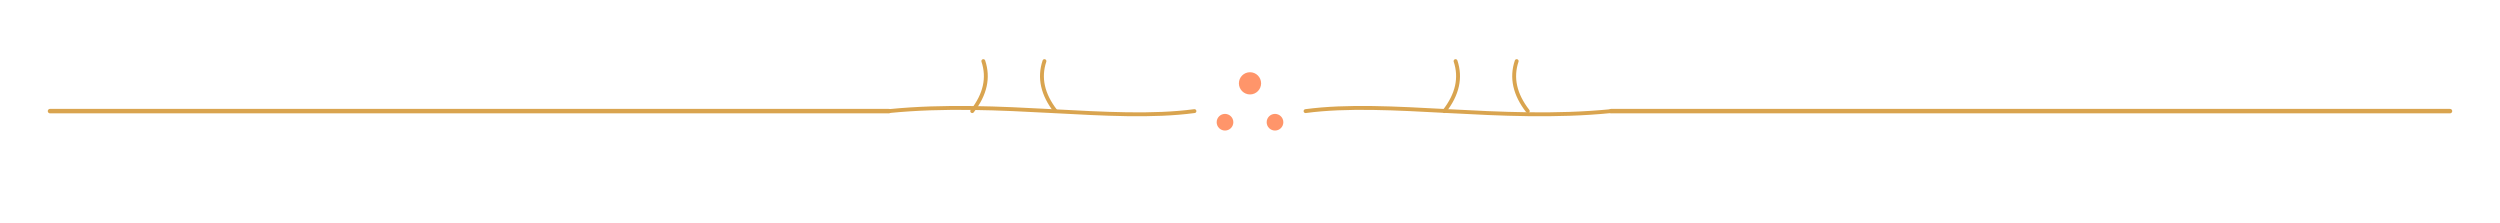
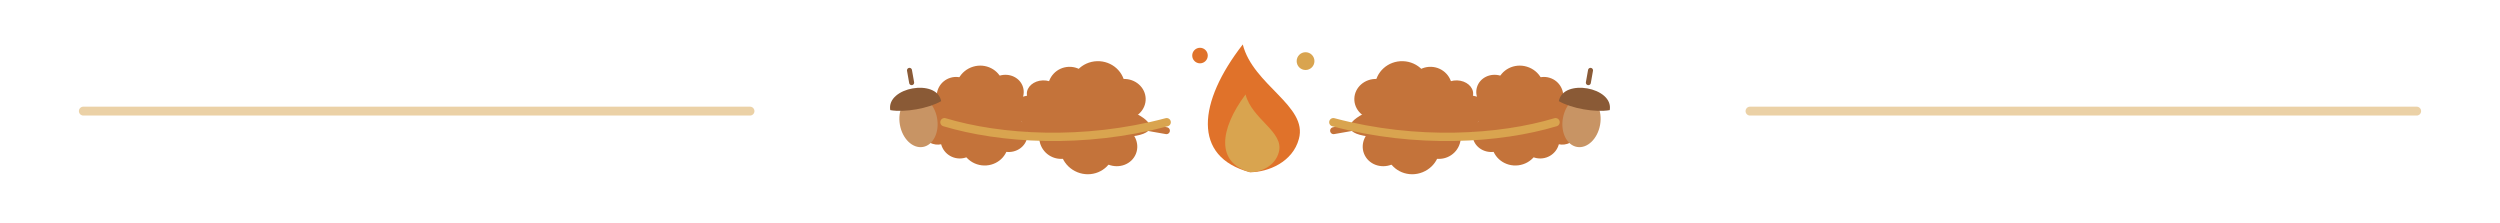
<svg xmlns="http://www.w3.org/2000/svg" viewBox="0 0 900 80" role="img" aria-labelledby="t d">
-   <path d="M18 40 H320 M580 40 H882" stroke="#d9a44f" stroke-width="1.6" fill="none" stroke-linecap="round" stroke-linejoin="round" />
-   <g fill="none" stroke-linecap="round" stroke-linejoin="round" stroke="#d9a44f" stroke-width="1.4">
-     <path d="M320,40 C360,36 400,44 430,40" />
-     <path d="M470,40 C500,36 540,44 580,40" />
-     <path d="M350,40 q7,-9 4,-18" />
-     <path d="M380,40 q-7,-9 -4,-18" />
-     <path d="M520,40 q7,-9 4,-18" />
-     <path d="M550,40 q-7,-9 -4,-18" />
+   <path d="M30,40 H270 M630,40 H870" stroke="#d9a44f" stroke-width="3.2" stroke-linecap="round" fill="none" stroke-opacity=".5" />
+   <g transform="translate(414,46) rotate(190)">
+     <ellipse cx="11" cy="-8.5" rx="7.8" ry="7.3" transform="rotate(12 11 -8.5)" fill="#c4733a" />
+     <ellipse cx="11" cy="8.5" rx="7.8" ry="7.3" transform="rotate(-12 11 8.5)" fill="#c4733a" />
+     <ellipse cx="21" cy="-11" rx="9.8" ry="9.5" transform="rotate(12 21 -11)" fill="#c4733a" />
+     <ellipse cx="21" cy="11" rx="9.8" ry="9.5" transform="rotate(-12 21 11)" fill="#c4733a" />
+     <ellipse cx="31" cy="-9" rx="7.8" ry="7.7" transform="rotate(12 31 -9)" fill="#c4733a" />
+     <ellipse cx="31" cy="9" rx="7.8" ry="7.7" transform="rotate(-12 31 9)" fill="#c4733a" />
+     <ellipse cx="40" cy="-5.5" rx="5.9" ry="4.7" transform="rotate(12 40 -5.5)" fill="#c4733a" />
+     <ellipse cx="40" cy="5.5" rx="5.9" ry="4.7" transform="rotate(-12 40 5.5)" fill="#c4733a" />
+     <ellipse cx="25" cy="0" rx="25" ry="6.5" fill="#c4733a" />
+     <circle cx="49" cy="0" r="3" fill="#c4733a" />
+     <path d="M-6,0 L6,0" stroke="#c4733a" stroke-width="2.5" stroke-linecap="round" />
  </g>
-   <circle cx="450" cy="30" r="4" fill="#ff8a5a" stroke="none" opacity=".9" />
-   <circle cx="441" cy="44" r="3" fill="#ff8a5a" stroke="none" opacity=".9" />
-   <circle cx="459" cy="44" r="3" fill="#ff8a5a" stroke="none" opacity=".9" />
+   <g transform="translate(372,40) rotate(175)">
+     <ellipse cx="9.7" cy="-7.5" rx="6.9" ry="6.4" transform="rotate(12 9.7 -7.5)" fill="#c4733a" />
+     <ellipse cx="9.7" cy="7.5" rx="6.9" ry="6.4" transform="rotate(-12 9.7 7.5)" fill="#c4733a" />
+     <ellipse cx="18.5" cy="-9.7" rx="8.6" ry="8.3" transform="rotate(12 18.5 -9.7)" fill="#c4733a" />
+     <ellipse cx="18.5" cy="9.7" rx="8.6" ry="8.3" transform="rotate(-12 18.5 9.7)" fill="#c4733a" />
+     <ellipse cx="27.3" cy="-7.9" rx="6.9" ry="6.8" transform="rotate(12 27.3 -7.9)" fill="#c4733a" />
+     <ellipse cx="27.3" cy="7.9" rx="6.9" ry="6.8" transform="rotate(-12 27.3 7.9)" fill="#c4733a" />
+     <ellipse cx="35.2" cy="-4.8" rx="5.1" ry="4.2" transform="rotate(12 35.2 -4.8)" fill="#c4733a" />
+     <ellipse cx="35.2" cy="4.8" rx="5.1" ry="4.2" transform="rotate(-12 35.2 4.8)" fill="#c4733a" />
+     <ellipse cx="22" cy="0" rx="22" ry="5.7" fill="#c4733a" />
+     <circle cx="43.1" cy="0" r="2.6" fill="#c4733a" />
+     <path d="M-5.3,0 L5.3,0" stroke="#c4733a" stroke-width="2.2" stroke-linecap="round" />
+   </g>
+   <g transform="translate(330,40) rotate(-10)">
+     <ellipse cx="0" cy="3.8" rx="6.8" ry="9.3" fill="#c89464" />
+     <path d="M-9.3,-2 C-9.3,-10.4 9.3,-10.4 9.3,-2 C4.4,-0.2 -4.4,-0.2 -9.3,-2Z" fill="#8a5a36" />
+     <path d="M0,-10.4 L0,-14.9" stroke="#8a5a36" stroke-width="1.8" stroke-linecap="round" />
+   </g>
+   <path d="M420,44 C390,52 360,50 340,44" fill="none" stroke="#d9a44f" stroke-width="3" stroke-linecap="round" />
+   <g transform="translate(900,0) scale(-1,1)">
+     <g transform="translate(414,46) rotate(190)">
+       <ellipse cx="11" cy="-8.5" rx="7.8" ry="7.3" transform="rotate(12 11 -8.5)" fill="#c4733a" />
+       <ellipse cx="11" cy="8.5" rx="7.8" ry="7.3" transform="rotate(-12 11 8.5)" fill="#c4733a" />
+       <ellipse cx="21" cy="-11" rx="9.8" ry="9.5" transform="rotate(12 21 -11)" fill="#c4733a" />
+       <ellipse cx="21" cy="11" rx="9.8" ry="9.5" transform="rotate(-12 21 11)" fill="#c4733a" />
+       <ellipse cx="31" cy="-9" rx="7.8" ry="7.7" transform="rotate(12 31 -9)" fill="#c4733a" />
+       <ellipse cx="31" cy="9" rx="7.8" ry="7.7" transform="rotate(-12 31 9)" fill="#c4733a" />
+       <ellipse cx="40" cy="-5.5" rx="5.9" ry="4.7" transform="rotate(12 40 -5.5)" fill="#c4733a" />
+       <ellipse cx="40" cy="5.5" rx="5.9" ry="4.7" transform="rotate(-12 40 5.5)" fill="#c4733a" />
+       <ellipse cx="25" cy="0" rx="25" ry="6.5" fill="#c4733a" />
+       <circle cx="49" cy="0" r="3" fill="#c4733a" />
+       <path d="M-6,0 L6,0" stroke="#c4733a" stroke-width="2.5" stroke-linecap="round" />
+     </g>
+     <g transform="translate(372,40) rotate(175)">
+       <ellipse cx="9.7" cy="-7.5" rx="6.9" ry="6.4" transform="rotate(12 9.7 -7.5)" fill="#c4733a" />
+       <ellipse cx="9.7" cy="7.5" rx="6.9" ry="6.4" transform="rotate(-12 9.7 7.5)" fill="#c4733a" />
+       <ellipse cx="18.5" cy="-9.7" rx="8.6" ry="8.3" transform="rotate(12 18.5 -9.7)" fill="#c4733a" />
+       <ellipse cx="18.5" cy="9.7" rx="8.6" ry="8.3" transform="rotate(-12 18.5 9.7)" fill="#c4733a" />
+       <ellipse cx="27.3" cy="-7.9" rx="6.9" ry="6.8" transform="rotate(12 27.3 -7.9)" fill="#c4733a" />
+       <ellipse cx="27.3" cy="7.9" rx="6.9" ry="6.8" transform="rotate(-12 27.3 7.9)" fill="#c4733a" />
+       <ellipse cx="35.2" cy="-4.8" rx="5.1" ry="4.2" transform="rotate(12 35.2 -4.8)" fill="#c4733a" />
+       <ellipse cx="35.2" cy="4.8" rx="5.1" ry="4.2" transform="rotate(-12 35.2 4.8)" fill="#c4733a" />
+       <ellipse cx="22" cy="0" rx="22" ry="5.7" fill="#c4733a" />
+       <circle cx="43.1" cy="0" r="2.6" fill="#c4733a" />
+       <path d="M-5.3,0 L5.3,0" stroke="#c4733a" stroke-width="2.2" stroke-linecap="round" />
+     </g>
+     <g transform="translate(330,40) rotate(-10)">
+       <ellipse cx="0" cy="3.8" rx="6.8" ry="9.3" fill="#c89464" />
+       <path d="M-9.3,-2 C-9.3,-10.4 9.3,-10.4 9.3,-2 C4.4,-0.2 -4.4,-0.2 -9.3,-2Z" fill="#8a5a36" />
+       <path d="M0,-10.4 L0,-14.9" stroke="#8a5a36" stroke-width="1.8" stroke-linecap="round" />
+     </g>
+     <path d="M420,44 C390,52 360,50 340,44" fill="none" stroke="#d9a44f" stroke-width="3" stroke-linecap="round" />
+   </g>
+   <path d="M0,0 C-20.9,-5.5 -18.7,-25.3 -2.6,-46 C1.1,-31.3 20.9,-23.9 17.6,-12 C15.4,-3.7 6.6,0 0,0Z" transform="translate(450,62)" fill="#e0722a" />
+   <path d="M0,0 C-12.3,-3.4 -11,-15.4 -1.6,-28 C0.7,-19 12.3,-14.6 10.4,-7.3 C9.1,-2.2 3.9,0 0,0Z" transform="translate(450,62)" fill="#d9a44f" />
+   <circle cx="470" cy="22" r="3.2" fill="#d9a44f" />
+   <circle cx="432" cy="20" r="2.8" fill="#e0722a" />
</svg>
